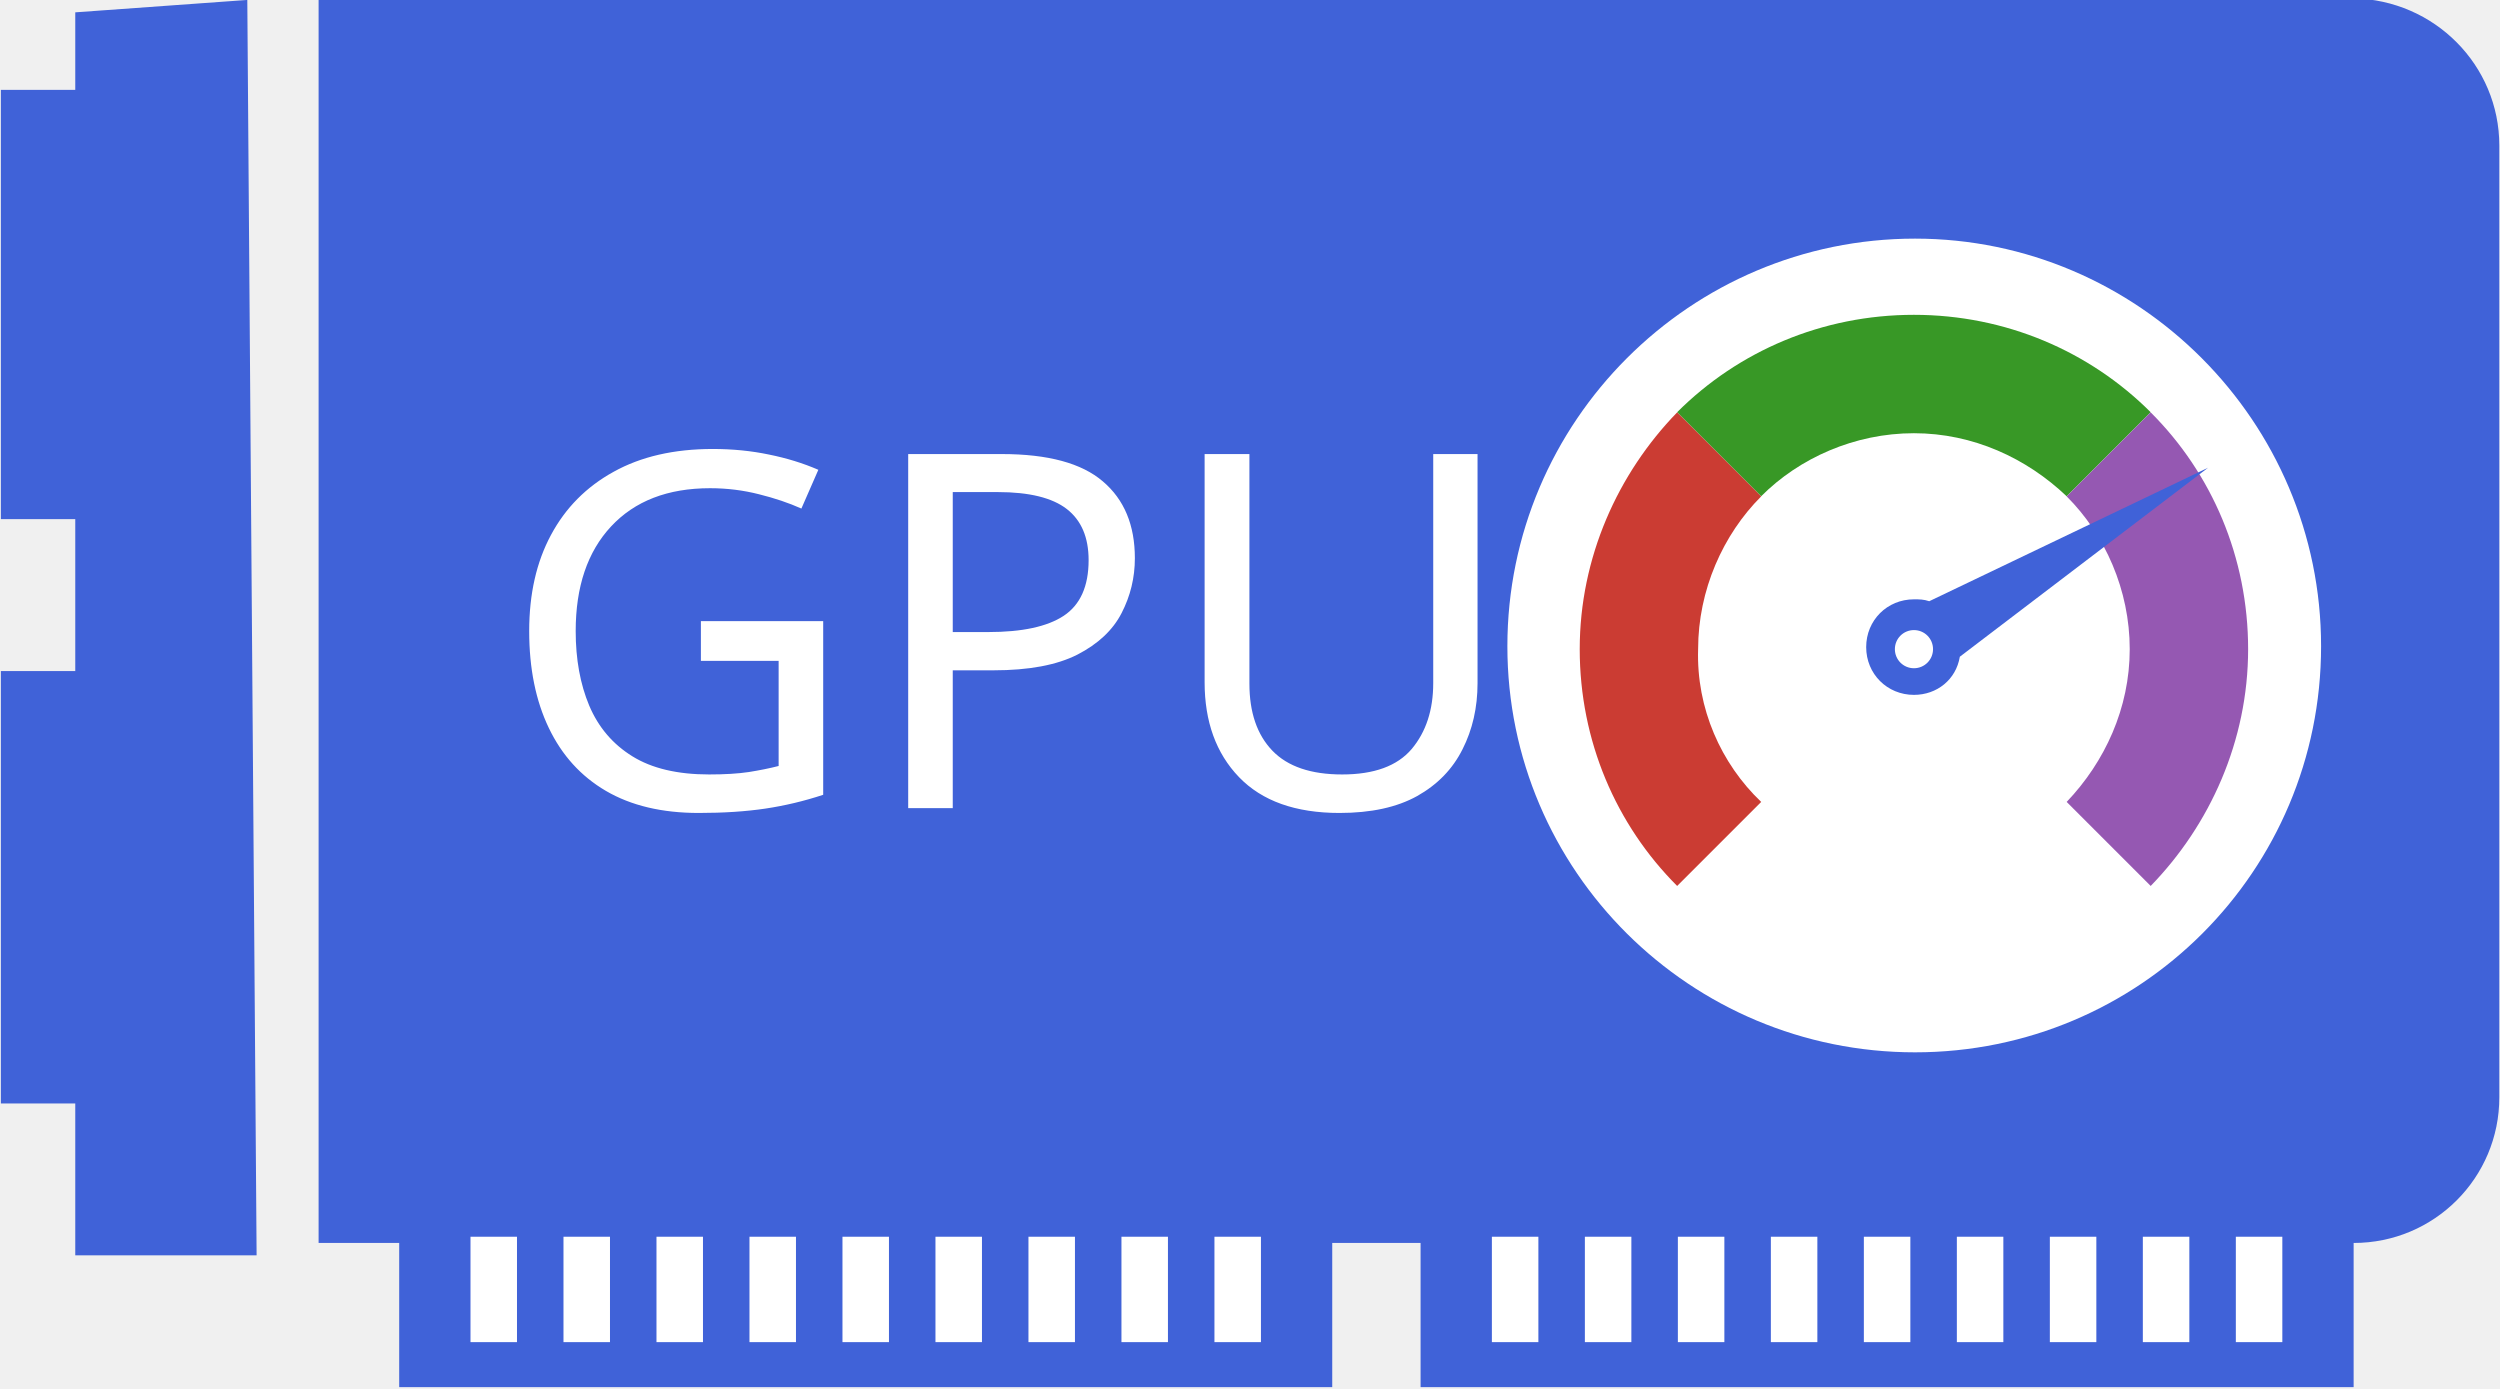
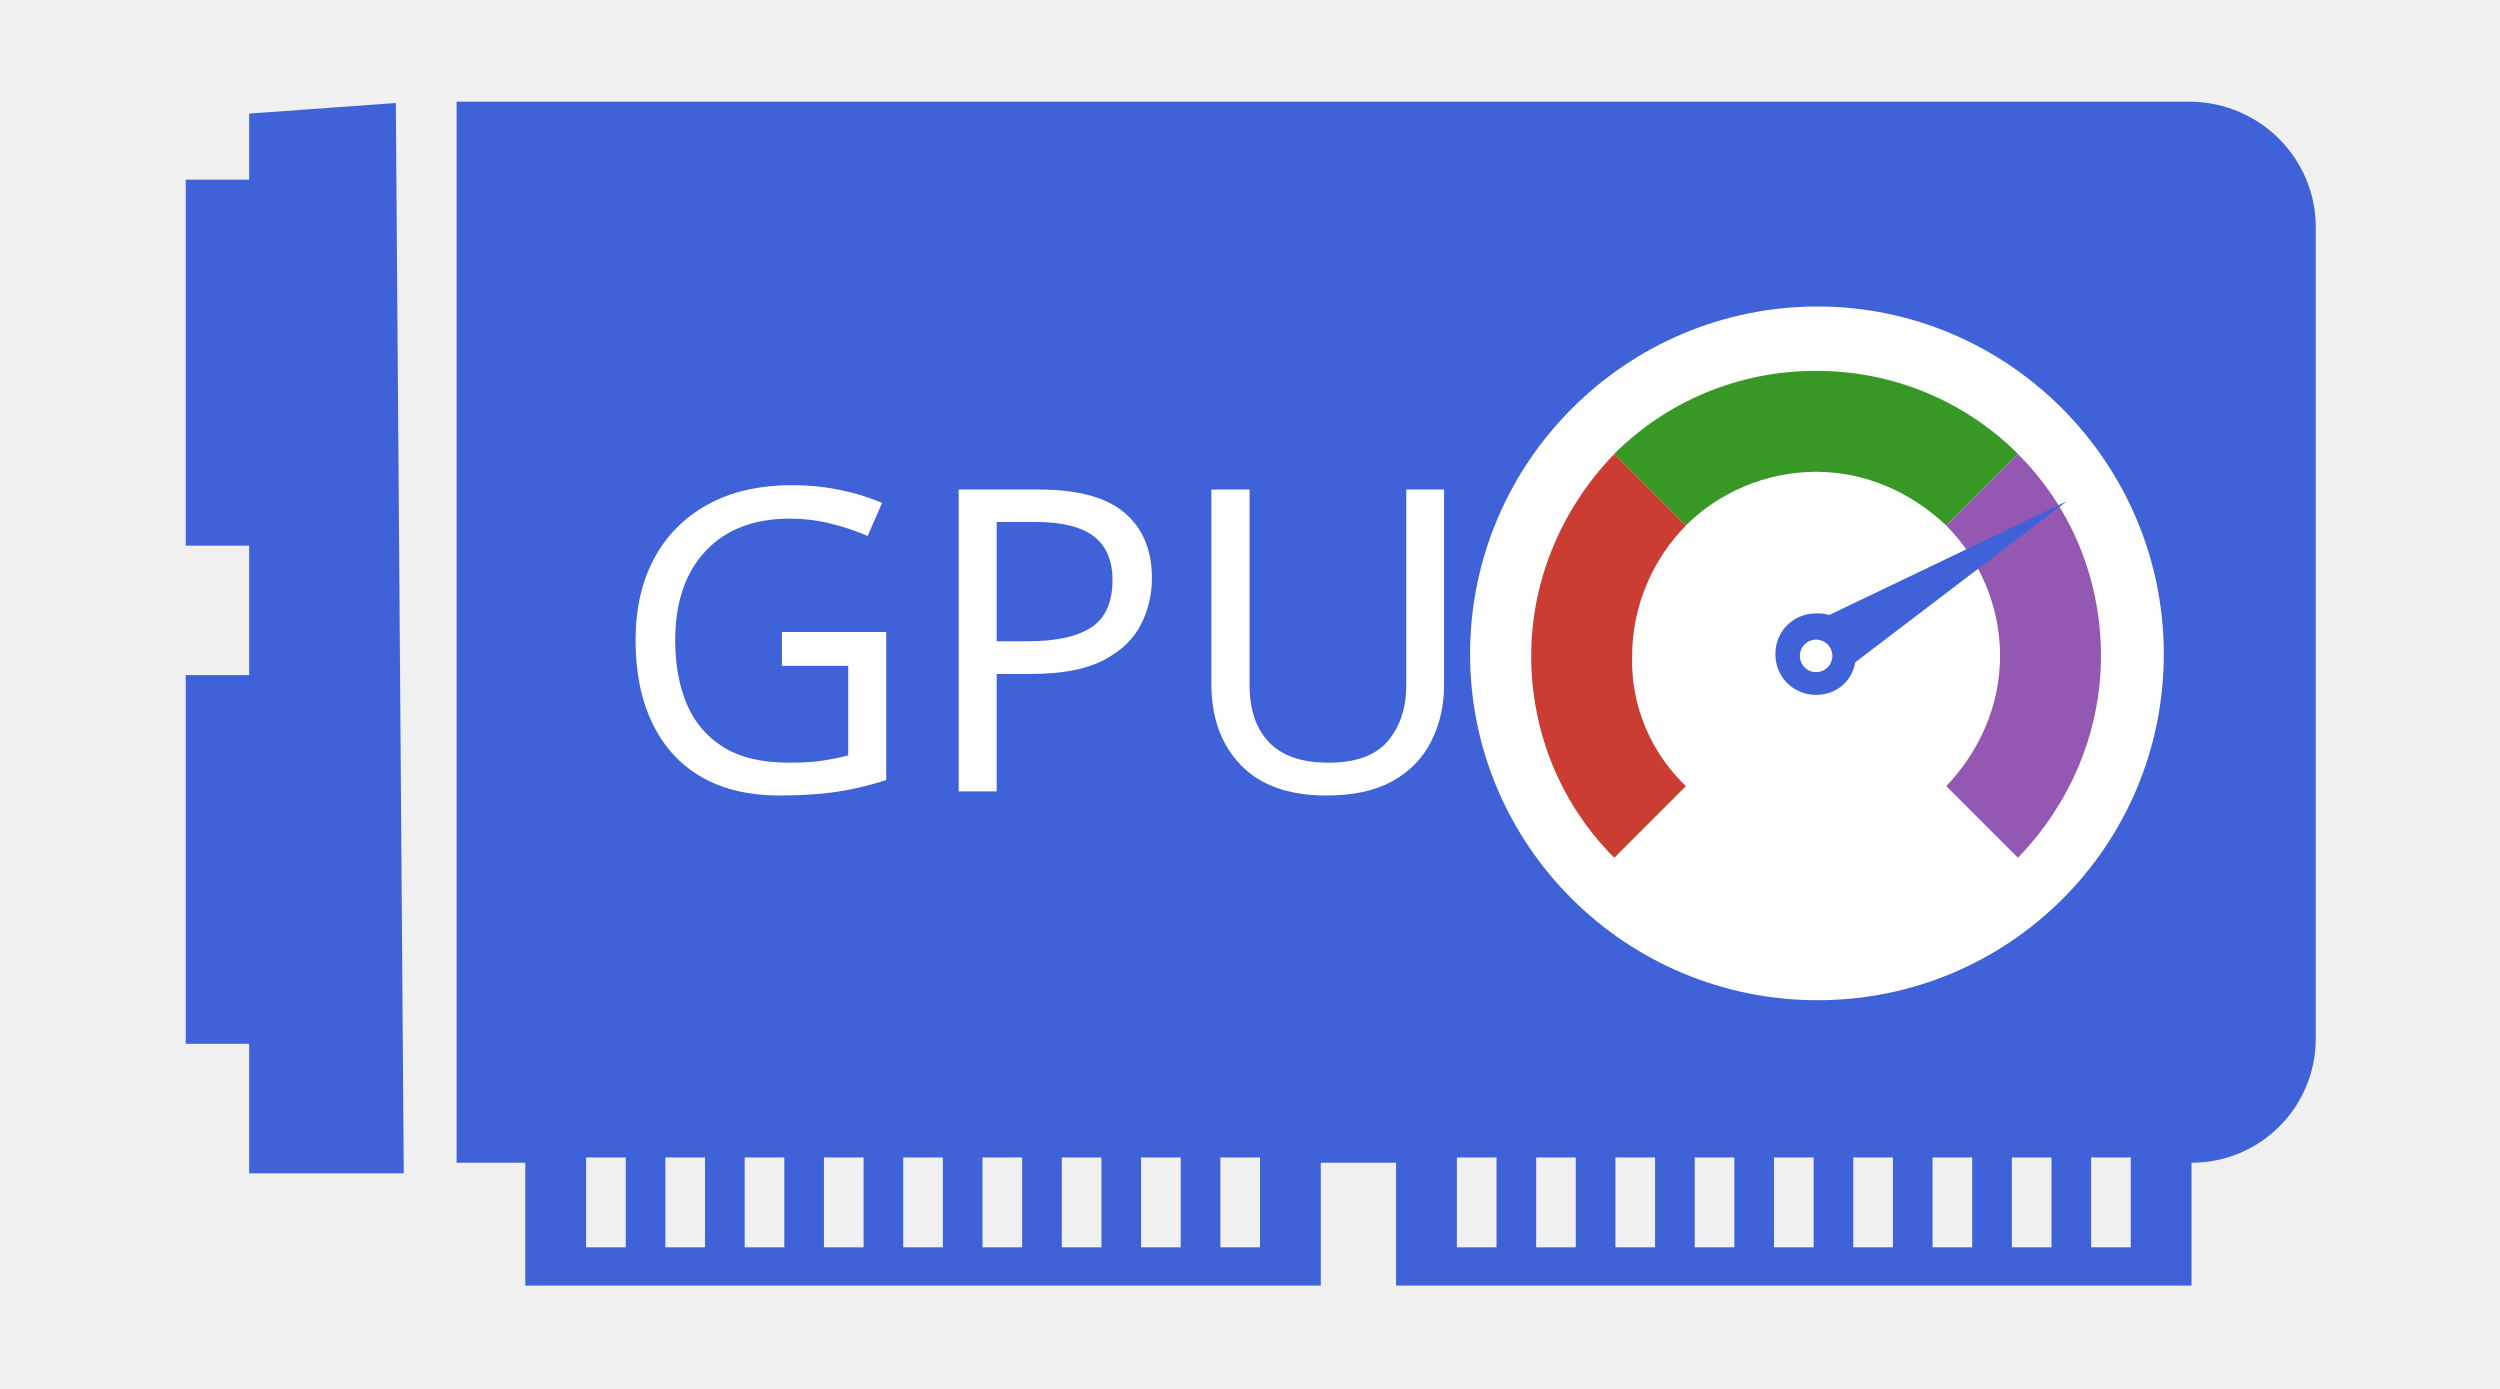
- <svg xmlns="http://www.w3.org/2000/svg" version="1.1" id="svg8" x="0px" y="0px" viewBox="0 0 161.3 89.6" style="enable-background:new 0 0 161.3 89.6;" xml:space="preserve">
+ <svg xmlns="http://www.w3.org/2000/svg" version="1.1" id="svg8" x="0px" y="0px" viewBox="0 0 189.2 105.1" style="enable-background:new 0 0 189.2 105.1;" xml:space="preserve">
  <style type="text/css">
	.st0{fill:#FFFFFF;}
	.st1{fill:#4062D8;}
	.st2{fill:#389826;}
	.st3{fill:#CB3C33;}
	.st4{fill:#9558B2;}
	.st5{font-family:'JuliaMono-Bold';}
	.st6{font-size:32px;}
</style>
-   <rect x="93.5" y="77.6" class="st0" width="56.6" height="10.1" />
-   <rect x="27.9" y="77.6" class="st0" width="56.6" height="10.1" />
-   <rect x="93.8" y="14.5" class="st0" width="61.5" height="56.4" />
+   <rect x="107.8" y="22.3" class="st0" width="61.5" height="56.4" />
  <g id="layer1" transform="translate(-86.44389,-214.2039)">
    <g id="g913" transform="matrix(0.2645833,0,0,0.2645833,79.13138,133.2342)">
	</g>
    <g id="g915" transform="matrix(0.2645833,0,0,0.2645833,79.13138,133.2342)">
	</g>
    <g id="g917" transform="matrix(0.2645833,0,0,0.2645833,79.13138,133.2342)">
	</g>
    <g id="g919" transform="matrix(0.2645833,0,0,0.2645833,79.13138,133.2342)">
	</g>
    <g id="g921" transform="matrix(0.2645833,0,0,0.2645833,79.13138,133.2342)">
	</g>
    <g id="g923" transform="matrix(0.2645833,0,0,0.2645833,79.13138,133.2342)">
	</g>
    <g id="g925" transform="matrix(0.2645833,0,0,0.2645833,79.13138,133.2342)">
	</g>
    <g id="g927" transform="matrix(0.2645833,0,0,0.2645833,79.13138,133.2342)">
	</g>
    <g id="g929" transform="matrix(0.2645833,0,0,0.2645833,79.13138,133.2342)">
	</g>
    <g id="g931" transform="matrix(0.2645833,0,0,0.2645833,79.13138,133.2342)">
	</g>
    <g id="g933" transform="matrix(0.2645833,0,0,0.2645833,79.13138,133.2342)">
	</g>
    <g id="g935" transform="matrix(0.2645833,0,0,0.2645833,79.13138,133.2342)">
	</g>
    <g id="g937" transform="matrix(0.2645833,0,0,0.2645833,79.13138,133.2342)">
	</g>
    <g id="g939" transform="matrix(0.2645833,0,0,0.2645833,79.13138,133.2342)">
	</g>
    <g id="g941" transform="matrix(0.2645833,0,0,0.2645833,79.13138,133.2342)">
	</g>
    <g id="g1266">
-       <path id="path911-9" class="st1" d="    M102.4,214.2l0.6,81H91.3v-9.8h-4.8v-27.9h4.8v-9.8h-4.8V220h4.8v-5L102.4,214.2z M247.7,223.6V285c0,5.2-4.2,9.4-9.4,9.4l0,0v9.3    h-60.2v-9.3h-5.7v9.3h-60.2v-9.3H107v-80.3h131.3C243.5,214.2,247.7,218.4,247.7,223.6L247.7,223.6z M119.8,294h-3v6.8h3V294z     M125.8,294h-3v6.8h3V294z M131.8,294h-3v6.8h3V294z M137.8,294h-3v6.8h3V294z M143.8,294h-3v6.8h3V294z M149.8,294h-3v6.8h3V294z     M155.8,294h-3v6.8h3V294z M161.8,294h-3v6.8h3V294z M167.8,294h-3v6.8h3V294z M185.7,294h-3v6.8h3V294z M191.7,294h-3v6.8h3V294z     M197.7,294h-3v6.8h3V294z M203.7,294h-3v6.8h3V294z M209.7,294h-3v6.8h3V294z M215.7,294h-3v6.8h3V294z M221.7,294h-3v6.8h3V294z     M227.7,294h-3v6.8h3V294z M233.7,294h-3v6.8h3V294z M236.2,255.9c0-14.5-11.8-26.3-26.2-26.3c-14.5,0-26.3,11.8-26.3,26.3    s11.8,26.2,26.3,26.2S236.2,270.4,236.2,255.9z" />
+       <path id="path911-9" class="st1" d="    M116.4,222l0.6,81h-11.7v-9.8h-4.8v-27.9h4.8v-9.8h-4.8v-27.7h4.8v-5L116.4,222z M261.7,231.4v61.4c0,5.2-4.2,9.4-9.4,9.4l0,0v9.3    h-60.2v-9.3h-5.7v9.3h-60.2v-9.3H121v-80.3h131.3C257.5,222,261.7,226.2,261.7,231.4L261.7,231.4z M133.8,301.8h-3v6.8h3V301.8z     M139.8,301.8h-3v6.8h3V301.8z M145.8,301.8h-3v6.8h3V301.8z M151.8,301.8h-3v6.8h3V301.8z M157.8,301.8h-3v6.8h3V301.8z     M163.8,301.8h-3v6.8h3V301.8z M169.8,301.8h-3v6.8h3V301.8z M175.8,301.8h-3v6.8h3V301.8z M181.8,301.8h-3v6.8h3V301.8z     M199.7,301.8h-3v6.8h3V301.8z M205.7,301.8h-3v6.8h3V301.8z M211.7,301.8h-3v6.8h3V301.8z M217.7,301.8h-3v6.8h3V301.8z     M223.7,301.8h-3v6.8h3V301.8z M229.7,301.8h-3v6.8h3V301.8z M235.7,301.8h-3v6.8h3V301.8z M241.7,301.8h-3v6.8h3V301.8z     M247.7,301.8h-3v6.8h3V301.8z M250.2,263.7c0-14.5-11.8-26.3-26.2-26.3c-14.5,0-26.3,11.8-26.3,26.3s11.8,26.2,26.3,26.2    S250.2,278.2,250.2,263.7z" />
      <g id="g855-8-7" transform="matrix(0.03588085,0,0,0.03588085,120.822,219.048)">
-         <path id="path835-7-2" class="st2" d="M2909.2,606.3l-151.1,151.1c-72-68.6-168.4-113.4-274.7-113.4s-206.1,44.5-274.7,113.4l0,0     l-151.1-151.1c110-110,261.1-175.2,425.8-175.2C2648.2,431.1,2799.5,496.6,2909.2,606.3z" />
-         <path id="path837-6-1" class="st3" d="M2208.8,1307l-151.1,151.1c-110-110-175.2-261.1-175.2-425.8s68.6-316.1,175.2-425.8     l151.1,151.1c-68.6,68.6-113.4,168.4-113.4,274.7C2092,1138.6,2136.5,1238.1,2208.8,1307z" />
-         <path id="path839-8-2" class="st4" d="M3084.4,1032.3c0,164.7-68.6,316.1-175.2,425.8L2758.1,1307     c68.6-72,113.4-168.4,113.4-274.7s-44.5-206.1-113.4-274.7l151.1-151.1C3019.2,716.2,3084.4,867.3,3084.4,1032.3z" />
-         <path id="path841-9-7" class="st1" d="M2511,946.1c-10.2-3.4-17.3-3.4-27.5-3.4c-48.2,0-85.9,37.7-85.9,85.9     c0,48.2,37.7,85.9,85.9,85.9c41.4,0,75.7-27.5,82.5-68.6L3012.4,706L2511,946.1z M2483.5,1066.6c-19,0-34.3-15.3-34.3-34.3     c0-19,15.3-34.3,34.3-34.3c19,0,34.3,15.3,34.3,34.3C2517.8,1051.3,2502.5,1066.6,2483.5,1066.6z" />
+         <path id="path835-7-2" class="st2" d="M3298.1,822.4L3147,973.5c-72-68.6-168.4-113.4-274.7-113.4     c-106.3,0-206.1,44.5-274.7,113.4l0,0l-151.1-151.1c110-110,261.1-175.2,425.8-175.2C3037.1,647.2,3188.4,712.7,3298.1,822.4z" />
+         <path id="path837-6-1" class="st3" d="M2597.8,1523.1l-151.1,151.1c-110-110-175.2-261.1-175.2-425.8s68.6-316.1,175.2-425.8     l151.1,151.1c-68.6,68.6-113.4,168.4-113.4,274.7C2481,1354.7,2525.5,1454.2,2597.8,1523.1z" />
+         <path id="path839-8-2" class="st4" d="M3473.3,1248.4c0,164.7-68.6,316.1-175.2,425.8L3147,1523.1     c68.6-72,113.4-168.4,113.4-274.7c0-106.3-44.5-206.1-113.4-274.7l151.1-151.1C3408.1,932.3,3473.3,1083.4,3473.3,1248.4z" />
+         <path id="path841-9-7" class="st1" d="M2899.9,1162.2c-10.2-3.4-17.3-3.4-27.5-3.4c-48.2,0-85.9,37.7-85.9,85.9     c0,48.2,37.7,85.9,85.9,85.9c41.4,0,75.7-27.5,82.5-68.6l446.4-339.9L2899.9,1162.2z M2872.4,1282.7c-19,0-34.3-15.3-34.3-34.3     c0-19,15.3-34.3,34.3-34.3c19,0,34.3,15.3,34.3,34.3C2906.7,1267.4,2891.4,1282.7,2872.4,1282.7z" />
      </g>
-       <text transform="matrix(1 0 0 1 118.6343 266.3437)" class="st0 st5 st6">GPU</text>
+       <text transform="matrix(1 0 0 1 132.5906 274.0962)" class="st0 st5 st6">GPU</text>
    </g>
  </g>
</svg>
